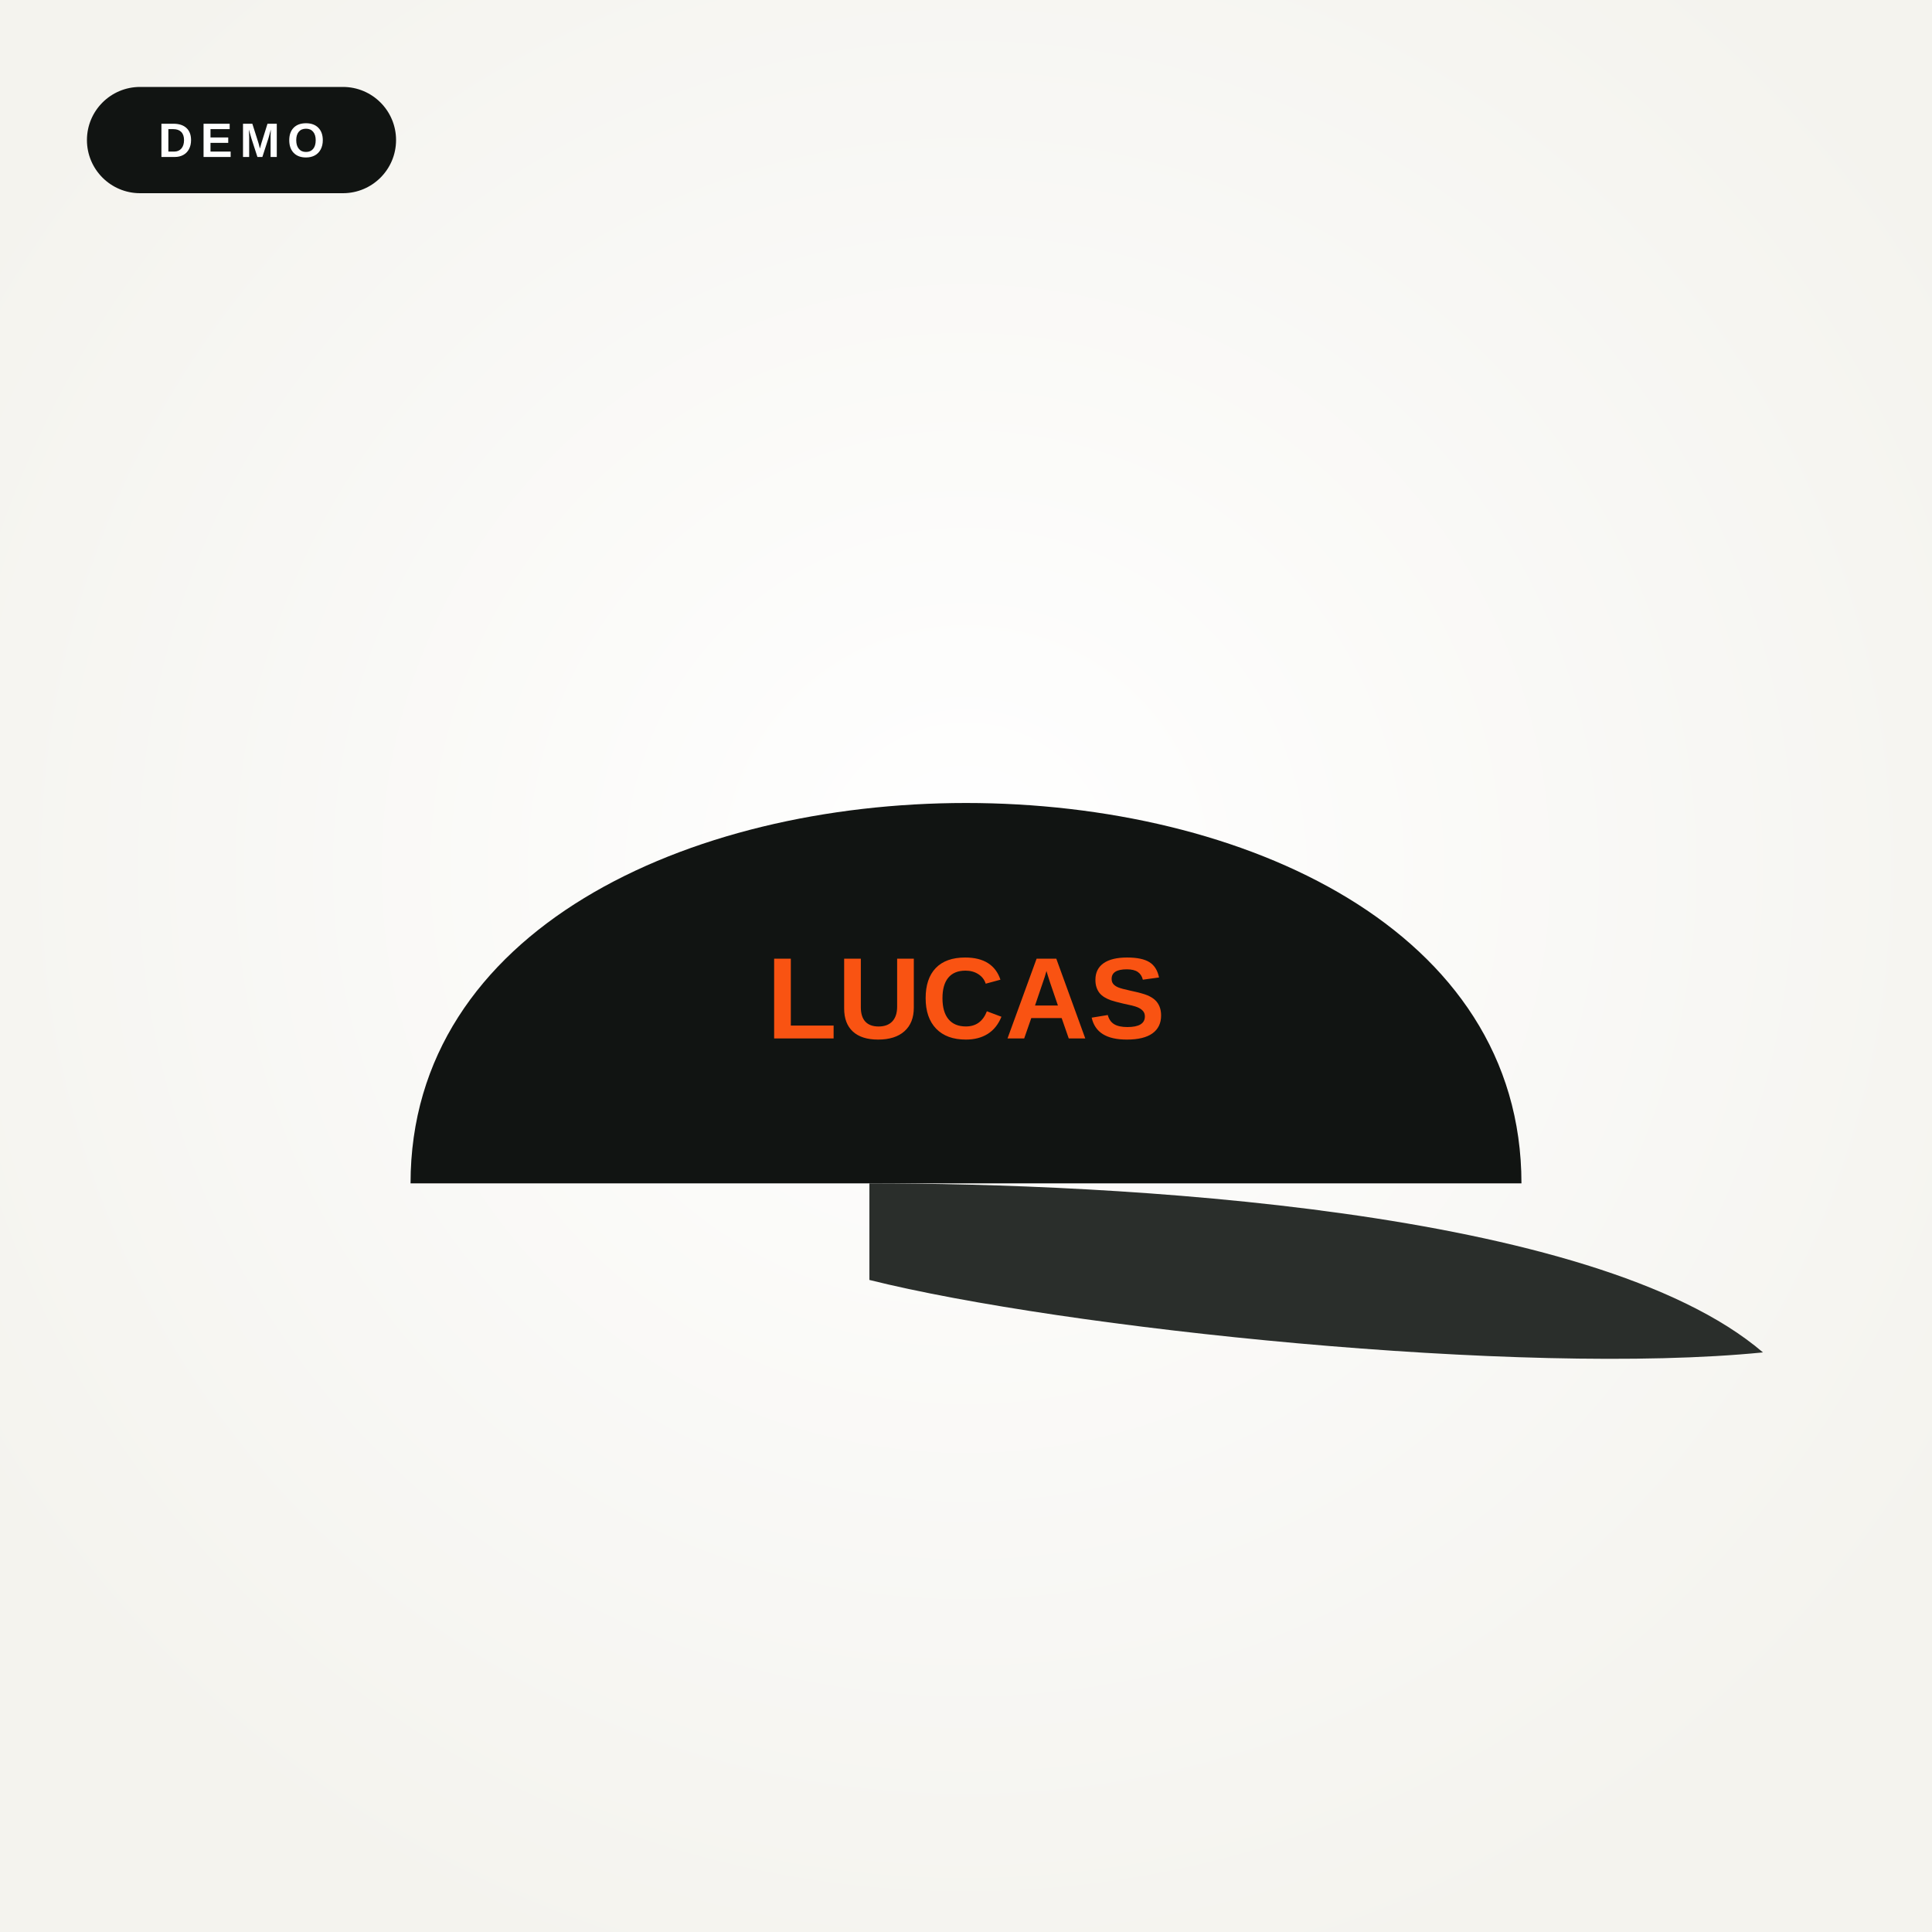
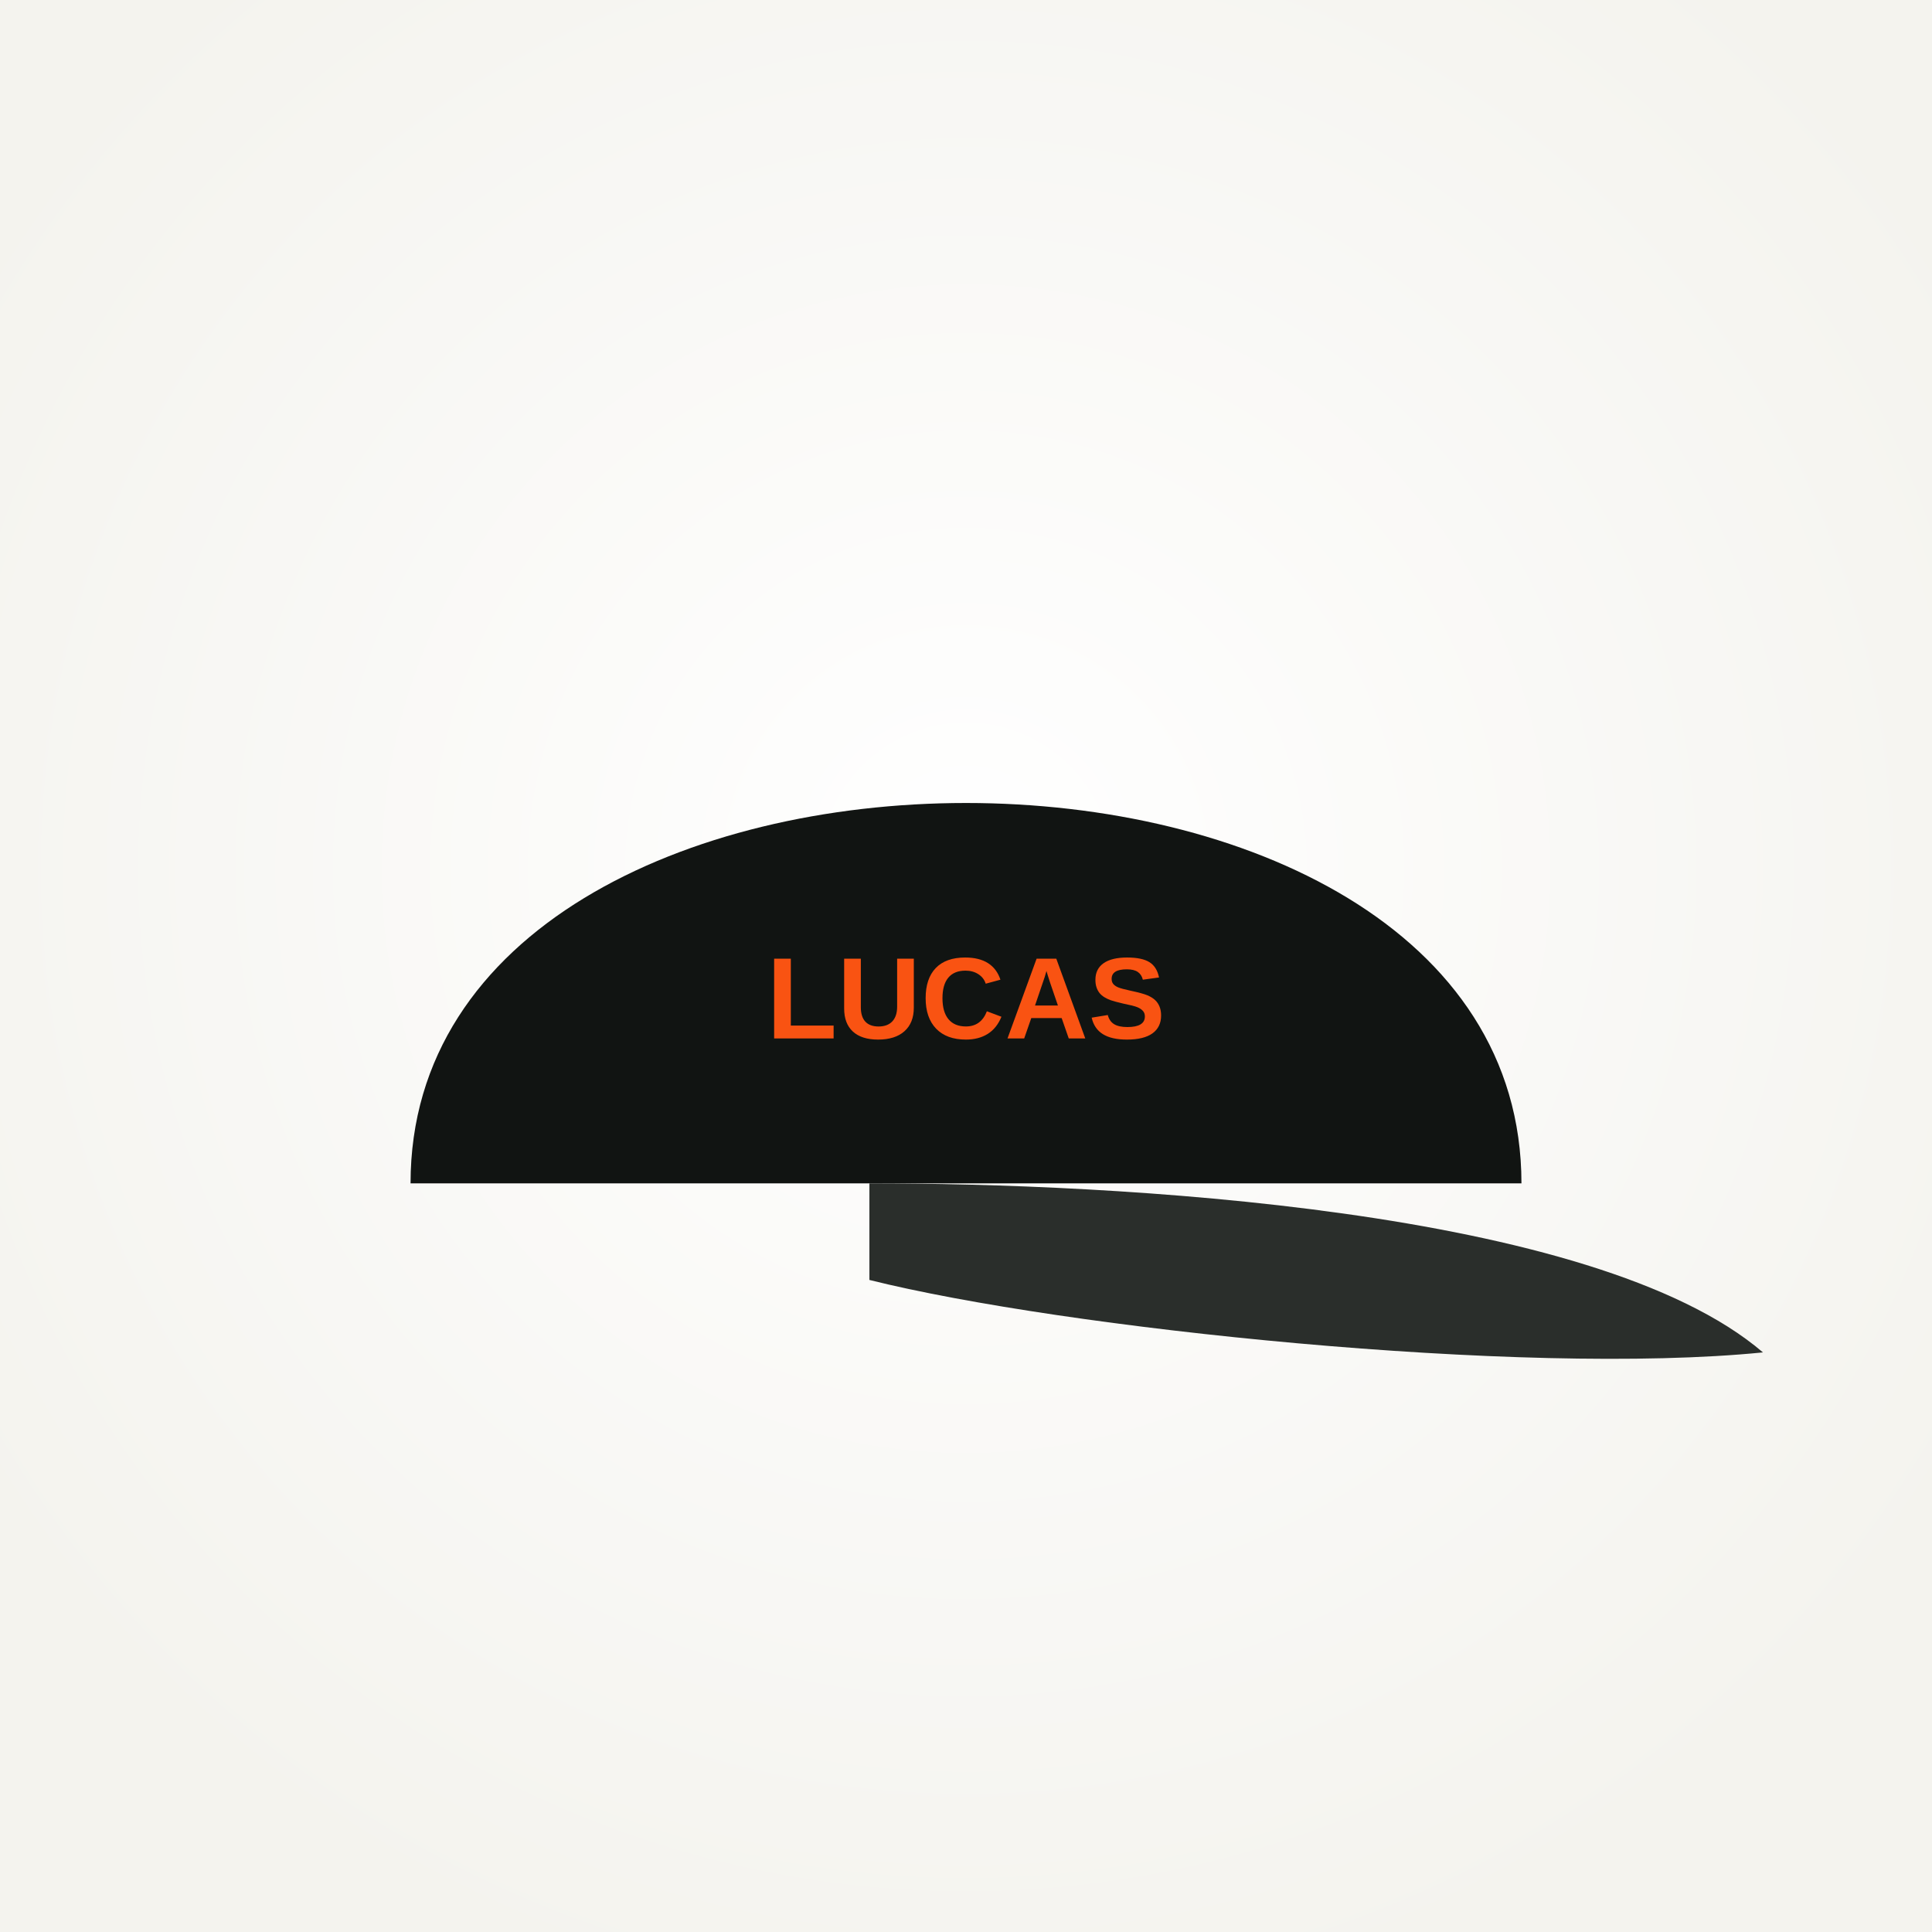
<svg xmlns="http://www.w3.org/2000/svg" viewBox="0 0 800 800" width="800" height="800">
  <defs>
    <radialGradient id="glow" cx="50%" cy="45%" r="60%">
      <stop offset="0" stop-color="#ffffff" />
      <stop offset="1" stop-color="#f4f3ee" />
    </radialGradient>
  </defs>
  <rect width="800" height="800" fill="url(#glow)" />
  <g transform="translate(400 450)">
    <path d="M-230 40 C-230 -170 230 -170 230 40 Z" fill="#111412" />
    <path d="M-40 40 C60 40 260 50 330 110 C230 120 40 100 -40 80 Z" fill="#2a2e2b" />
    <text x="0" y="-20" text-anchor="middle" font-family="Arial Black, Arial, sans-serif" font-size="48" font-weight="900" fill="#f95312">LUCAS</text>
  </g>
-   <g transform="translate(36 36)">
-     <rect width="128" height="44" rx="22" fill="#111412" />
-     <text x="64" y="29" text-anchor="middle" font-family="Arial, sans-serif" font-size="20" font-weight="700" fill="#ffffff" letter-spacing="3">DEMO</text>
-   </g>
</svg>
